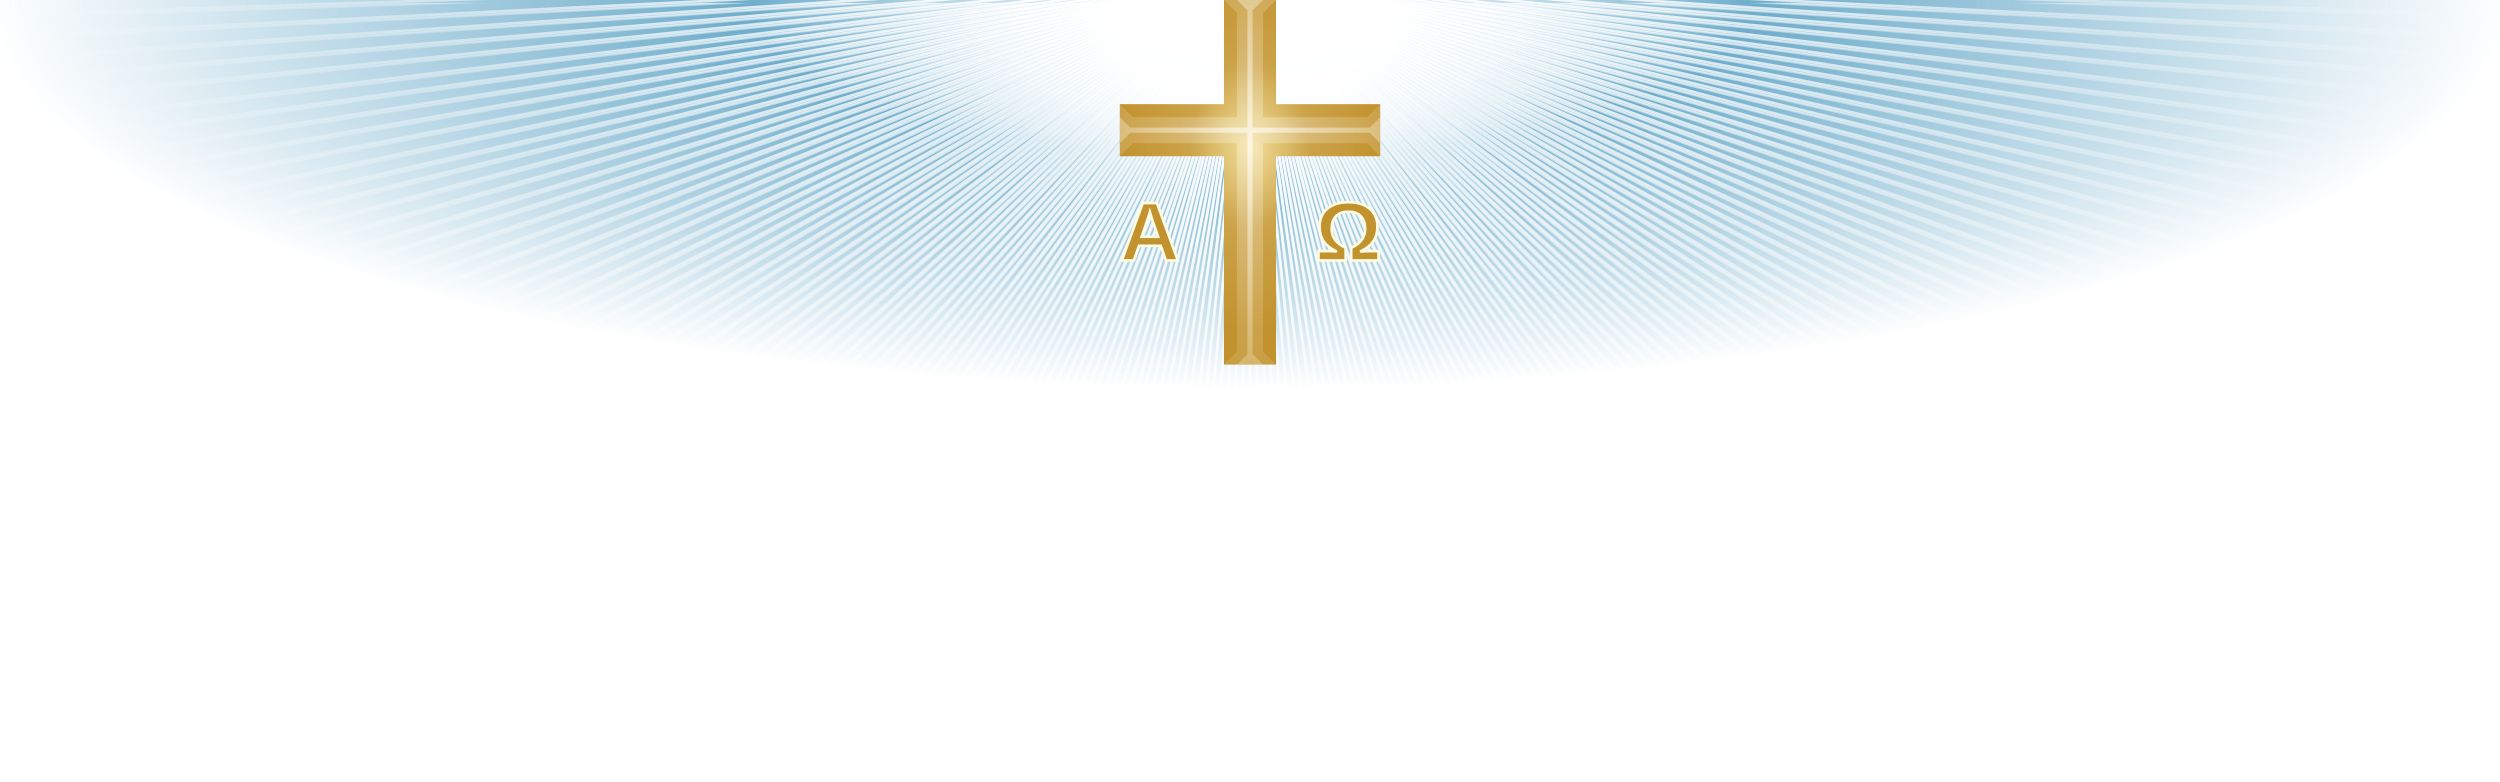
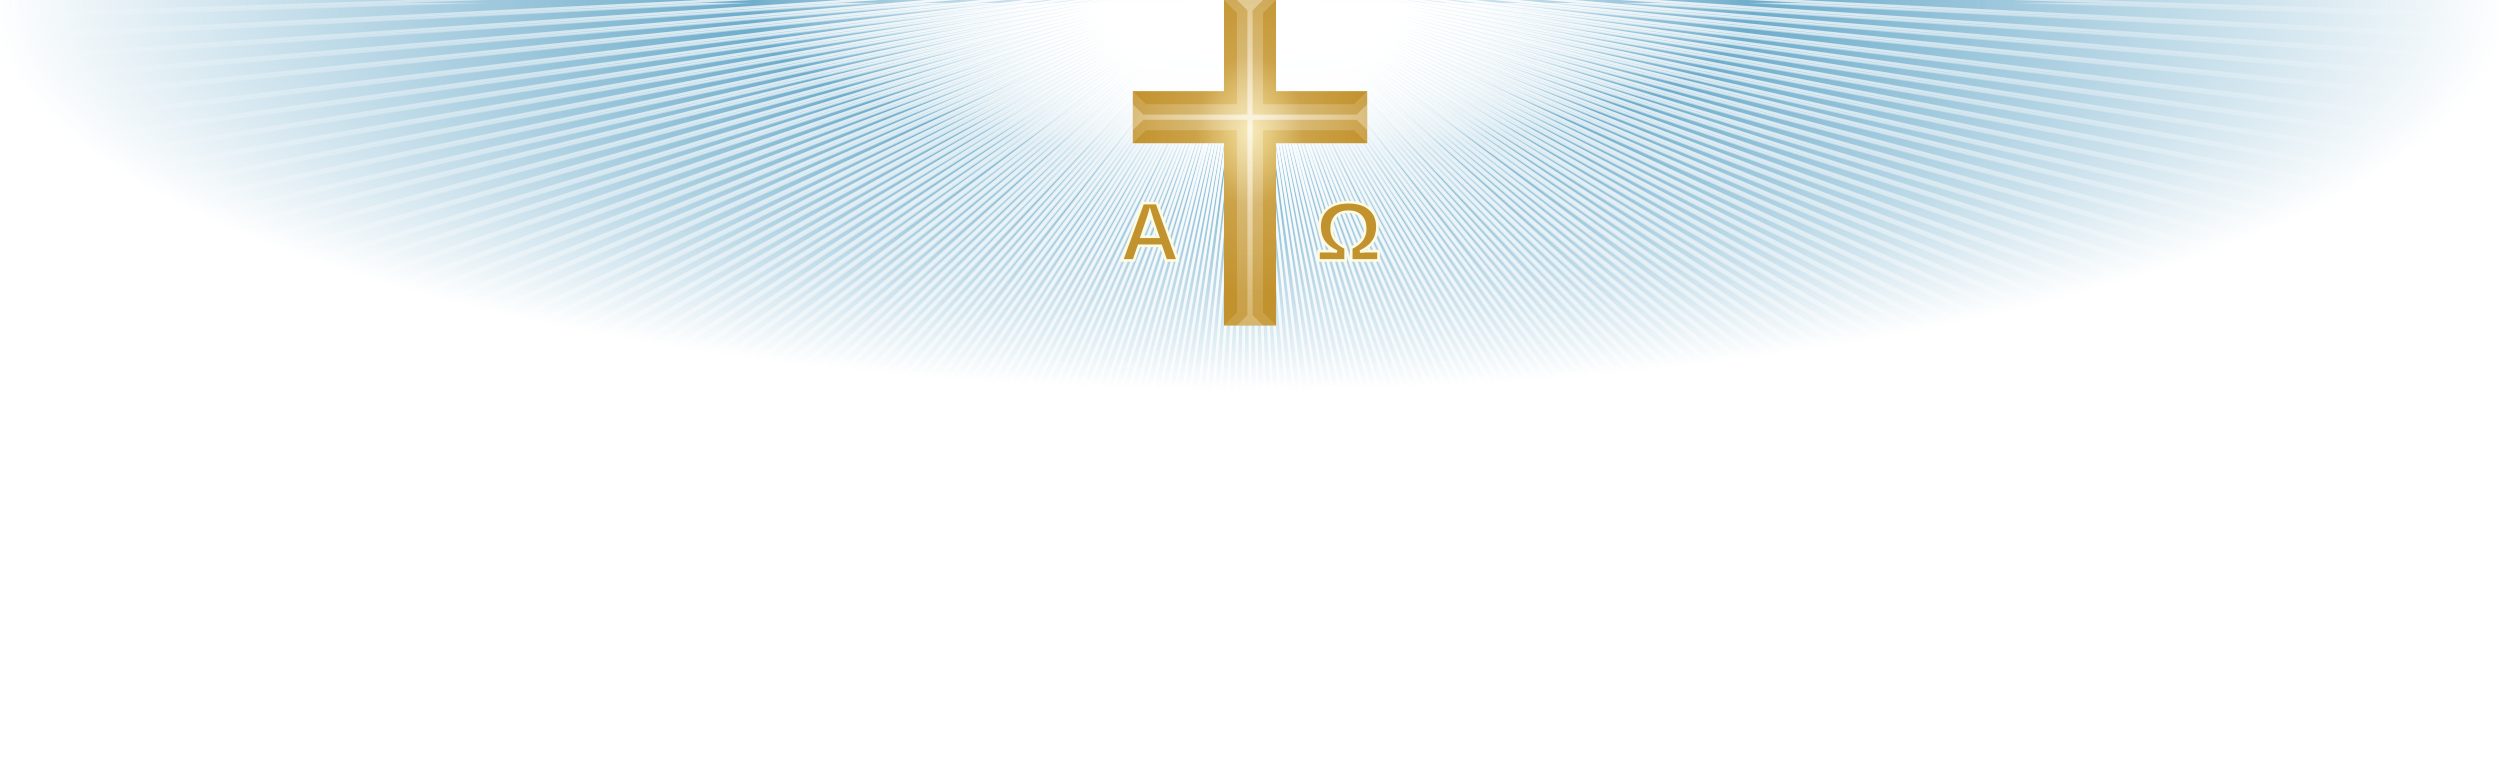
- <svg xmlns="http://www.w3.org/2000/svg" x="0" y="0" width="960" height="300" version="1.1">
+ <svg xmlns="http://www.w3.org/2000/svg" x="0" y="0" width="960" height="300" viewBox="0 0 960 300" version="1.1">
  <defs>
    <radialGradient id="lower" cs="50%" cy="0" r="50%" fx="50%" fy="0">
      <stop offset="0%" stop-color="white" stop-opacity="1" />
      <stop offset="45%" stop-color="white" stop-opacity="0.7" />
      <stop offset="90%" stop-color="white" stop-opacity="0" />
    </radialGradient>
    <radialGradient id="back" cs="50%" cy="0" r="50%" fx="50%" fy="0">
      <stop offset="0%" stop-color="white" stop-opacity=".5" />
      <stop offset="40%" stop-color="#4A98BE" stop-opacity=".8" />
      <stop offset="100%" stop-color="#4A98BE" stop-opacity="0" />
    </radialGradient>
    <filter id="shadow" width="150%" height="150%">
      <feOffset result="offOut" in="SourceGraphic" dx="0" dy="1" />
      <feBlend in="SourceGraphic" in2="offOut" mode="normal" />
    </filter>
  </defs>
  <g>
    <rect x="0" y="0" width="960" height="300" fill="url(#back)" />
-     <path filter="url(#shadow)" fill="none" stroke="url(#lower)" d=" M 480 -10 L -45 -20 M 480 -10 L -44 -11 M 480 -10 L -44 -2 M 480 -10 L -44 7 M 480 -10 L -43 16 M 480 -10 L -43 25 M 480 -10 L -42 34 M 480 -10 L -41 43 M 480 -10 L -39 53 M 480 -10 L -38 62 M 480 -10 L -37 71 M 480 -10 L -35 80 M 480 -10 L -33 89 M 480 -10 L -31 98 M 480 -10 L -29 107 M 480 -10 L -27 115 M 480 -10 L -24 124 M 480 -10 L -22 133 M 480 -10 L -19 142 M 480 -10 L -16 150 M 480 -10 L -13 159 M 480 -10 L -10 168 M 480 -10 L -6 176 M 480 -10 L -3 185 M 480 -10 L 1 193 M 480 -10 L 5 201 M 480 -10 L 9 210 M 480 -10 L 13 218 M 480 -10 L 17 226 M 480 -10 L 21 234 M 480 -10 L 26 242 M 480 -10 L 30 250 M 480 -10 L 35 258 M 480 -10 L 40 265 M 480 -10 L 45 273 M 480 -10 L 50 281 M 480 -10 L 56 288 M 480 -10 L 61 295 M 480 -10 L 67 303 M 480 -10 L 72 310 M 480 -10 L 78 317 M 480 -10 L 84 324 M 480 -10 L 90 331 M 480 -10 L 97 338 M 480 -10 L 103 344 M 480 -10 L 109 351 M 480 -10 L 116 357 M 480 -10 L 122 363 M 480 -10 L 129 370 M 480 -10 L 136 376 M 480 -10 L 143 382 M 480 -10 L 150 388 M 480 -10 L 157 393 M 480 -10 L 165 399 M 480 -10 L 172 404 M 480 -10 L 179 410 M 480 -10 L 187 415 M 480 -10 L 195 420 M 480 -10 L 202 425 M 480 -10 L 210 430 M 480 -10 L 218 434 M 480 -10 L 226 439 M 480 -10 L 234 443 M 480 -10 L 242 447 M 480 -10 L 250 451 M 480 -10 L 259 455 M 480 -10 L 267 459 M 480 -10 L 275 463 M 480 -10 L 284 466 M 480 -10 L 292 470 M 480 -10 L 301 473 M 480 -10 L 310 476 M 480 -10 L 318 479 M 480 -10 L 327 482 M 480 -10 L 336 484 M 480 -10 L 345 487 M 480 -10 L 353 489 M 480 -10 L 362 491 M 480 -10 L 371 493 M 480 -10 L 380 495 M 480 -10 L 389 497 M 480 -10 L 398 498 M 480 -10 L 407 499 M 480 -10 L 417 501 M 480 -10 L 426 502 M 480 -10 L 435 503 M 480 -10 L 444 503 M 480 -10 L 453 504 M 480 -10 L 462 504 M 480 -10 L 471 504 M 480 -10 L 480 505 M 480 -10 L 489 504 M 480 -10 L 498 504 M 480 -10 L 507 504 M 480 -10 L 516 503 M 480 -10 L 525 503 M 480 -10 L 534 502 M 480 -10 L 543 501 M 480 -10 L 553 499 M 480 -10 L 562 498 M 480 -10 L 571 497 M 480 -10 L 580 495 M 480 -10 L 589 493 M 480 -10 L 598 491 M 480 -10 L 607 489 M 480 -10 L 615 487 M 480 -10 L 624 484 M 480 -10 L 633 482 M 480 -10 L 642 479 M 480 -10 L 650 476 M 480 -10 L 659 473 M 480 -10 L 668 470 M 480 -10 L 676 466 M 480 -10 L 685 463 M 480 -10 L 693 459 M 480 -10 L 701 455 M 480 -10 L 710 451 M 480 -10 L 718 447 M 480 -10 L 726 443 M 480 -10 L 734 439 M 480 -10 L 742 434 M 480 -10 L 750 430 M 480 -10 L 758 425 M 480 -10 L 765 420 M 480 -10 L 773 415 M 480 -10 L 781 410 M 480 -10 L 788 404 M 480 -10 L 795 399 M 480 -10 L 803 393 M 480 -10 L 810 388 M 480 -10 L 817 382 M 480 -10 L 824 376 M 480 -10 L 831 370 M 480 -10 L 838 363 M 480 -10 L 844 357 M 480 -10 L 851 351 M 480 -10 L 857 344 M 480 -10 L 863 338 M 480 -10 L 870 331 M 480 -10 L 876 324 M 480 -10 L 882 317 M 480 -10 L 888 310 M 480 -10 L 893 303 M 480 -10 L 899 295 M 480 -10 L 904 288 M 480 -10 L 910 281 M 480 -10 L 915 273 M 480 -10 L 920 265 M 480 -10 L 925 258 M 480 -10 L 930 250 M 480 -10 L 934 242 M 480 -10 L 939 234 M 480 -10 L 943 226 M 480 -10 L 947 218 M 480 -10 L 951 210 M 480 -10 L 955 201 M 480 -10 L 959 193 M 480 -10 L 963 185 M 480 -10 L 966 176 M 480 -10 L 970 168 M 480 -10 L 973 159 M 480 -10 L 976 150 M 480 -10 L 979 142 M 480 -10 L 982 133 M 480 -10 L 984 124 M 480 -10 L 987 115 M 480 -10 L 989 107 M 480 -10 L 991 98 M 480 -10 L 993 89 M 480 -10 L 995 80 M 480 -10 L 997 71 M 480 -10 L 998 62 M 480 -10 L 999 53 M 480 -10 L 1001 43 M 480 -10 L 1002 34 M 480 -10 L 1003 25 M 480 -10 L 1003 16 M 480 -10 L 1004 7 M 480 -10 L 1004 -2 M 480 -10 L 1004 -11 M 480 -10 L 1005 -20 ">
-       <animate attributeType="CSS" attributeName="opacity" from="0" to="1" dur="5s" repeatCount="freeze" />
-     </path>
+     <path filter="url(#shadow)" fill="none" stroke="url(#lower)" d=" M 480 -10 L -45 -20 M 480 -10 L -44 -11 M 480 -10 L -44 -2 M 480 -10 L -44 7 M 480 -10 L -43 16 M 480 -10 L -43 25 M 480 -10 L -42 34 M 480 -10 L -41 43 M 480 -10 L -39 53 M 480 -10 L -38 62 M 480 -10 L -37 71 M 480 -10 L -35 80 M 480 -10 L -33 89 M 480 -10 L -31 98 M 480 -10 L -29 107 M 480 -10 L -27 115 M 480 -10 L -24 124 M 480 -10 L -22 133 M 480 -10 L -19 142 M 480 -10 L -16 150 M 480 -10 L -13 159 M 480 -10 L -10 168 M 480 -10 L -6 176 M 480 -10 L -3 185 M 480 -10 L 1 193 M 480 -10 L 5 201 M 480 -10 L 9 210 M 480 -10 L 13 218 M 480 -10 L 17 226 M 480 -10 L 21 234 M 480 -10 L 26 242 M 480 -10 L 30 250 M 480 -10 L 35 258 M 480 -10 L 40 265 M 480 -10 L 45 273 M 480 -10 L 50 281 M 480 -10 L 56 288 M 480 -10 L 61 295 M 480 -10 L 67 303 M 480 -10 L 72 310 M 480 -10 L 78 317 M 480 -10 L 84 324 M 480 -10 L 90 331 M 480 -10 L 97 338 M 480 -10 L 103 344 M 480 -10 L 109 351 M 480 -10 L 116 357 M 480 -10 L 122 363 M 480 -10 L 129 370 M 480 -10 L 136 376 M 480 -10 L 143 382 M 480 -10 L 150 388 M 480 -10 L 157 393 M 480 -10 L 165 399 M 480 -10 L 172 404 M 480 -10 L 179 410 M 480 -10 L 187 415 M 480 -10 L 195 420 M 480 -10 L 202 425 M 480 -10 L 210 430 M 480 -10 L 218 434 M 480 -10 L 226 439 M 480 -10 L 234 443 M 480 -10 L 242 447 M 480 -10 L 250 451 M 480 -10 L 259 455 M 480 -10 L 267 459 M 480 -10 L 275 463 M 480 -10 L 284 466 M 480 -10 L 292 470 M 480 -10 L 301 473 M 480 -10 L 310 476 M 480 -10 L 318 479 M 480 -10 L 327 482 M 480 -10 L 336 484 M 480 -10 L 345 487 M 480 -10 L 353 489 M 480 -10 L 362 491 M 480 -10 L 371 493 M 480 -10 L 380 495 M 480 -10 L 389 497 M 480 -10 L 398 498 M 480 -10 L 407 499 M 480 -10 L 417 501 M 480 -10 L 426 502 M 480 -10 L 435 503 M 480 -10 L 444 503 M 480 -10 L 453 504 M 480 -10 L 462 504 M 480 -10 L 471 504 M 480 -10 L 480 505 M 480 -10 L 489 504 M 480 -10 L 498 504 M 480 -10 L 507 504 M 480 -10 L 516 503 M 480 -10 L 525 503 M 480 -10 L 534 502 M 480 -10 L 543 501 M 480 -10 L 553 499 M 480 -10 L 562 498 M 480 -10 L 571 497 M 480 -10 L 580 495 M 480 -10 L 589 493 M 480 -10 L 598 491 M 480 -10 L 607 489 M 480 -10 L 615 487 M 480 -10 L 624 484 M 480 -10 L 633 482 M 480 -10 L 642 479 M 480 -10 L 650 476 M 480 -10 L 659 473 M 480 -10 L 668 470 M 480 -10 L 676 466 M 480 -10 L 685 463 M 480 -10 L 693 459 M 480 -10 L 701 455 M 480 -10 L 710 451 M 480 -10 L 718 447 M 480 -10 L 726 443 M 480 -10 L 734 439 M 480 -10 L 742 434 M 480 -10 L 750 430 M 480 -10 L 758 425 M 480 -10 L 765 420 M 480 -10 L 773 415 M 480 -10 L 781 410 M 480 -10 L 788 404 M 480 -10 L 795 399 M 480 -10 L 803 393 M 480 -10 L 810 388 M 480 -10 L 817 382 M 480 -10 L 824 376 M 480 -10 L 831 370 M 480 -10 L 838 363 M 480 -10 L 844 357 M 480 -10 L 851 351 M 480 -10 L 857 344 M 480 -10 L 863 338 M 480 -10 L 870 331 M 480 -10 L 876 324 M 480 -10 L 882 317 M 480 -10 L 888 310 M 480 -10 L 893 303 M 480 -10 L 899 295 M 480 -10 L 904 288 M 480 -10 L 910 281 M 480 -10 L 915 273 M 480 -10 L 920 265 M 480 -10 L 925 258 M 480 -10 L 930 250 M 480 -10 L 934 242 M 480 -10 L 939 234 M 480 -10 L 943 226 M 480 -10 L 947 218 M 480 -10 L 951 210 M 480 -10 L 955 201 M 480 -10 L 959 193 M 480 -10 L 963 185 M 480 -10 L 966 176 M 480 -10 L 970 168 M 480 -10 L 973 159 M 480 -10 L 976 150 M 480 -10 L 979 142 M 480 -10 L 982 133 M 480 -10 L 984 124 M 480 -10 L 987 115 M 480 -10 L 989 107 M 480 -10 L 991 98 M 480 -10 L 993 89 M 480 -10 L 995 80 M 480 -10 L 997 71 M 480 -10 L 998 62 M 480 -10 L 999 53 M 480 -10 L 1001 43 M 480 -10 L 1002 34 M 480 -10 L 1003 25 M 480 -10 L 1003 16 M 480 -10 L 1004 7 M 480 -10 L 1004 -2 M 480 -10 L 1004 -11 M 480 -10 L 1005 -20 " />
  </g>
  <g>
    <radialGradient id="outer" cx="50%" cy="40%" r="50%">
      <stop offset="0" style="stop-color:#F3E09C" />
      <stop offset="0.456" style="stop-color:#CCA349" />
      <stop offset="1" style="stop-color:#C2922E" />
    </radialGradient>
-     <polygon fill="url(#outer)" points=" 530,40 490,40 490,0 470,0 470,40 430,40 430,60 470,60 470,140 490,140 490,60 530,60 " />
+     <polygon fill="url(#outer)" points=" 525,35 490,35 490,0 470,0 470,35 435,35 435,55 470,55 470,125 490,125 490,55 525,55 " />
  </g>
  <radialGradient id="inner" cx="50%" cy="40%" r="100%">
    <stop offset="0" stop-color="#FFFFFF" stop-opacity="1" />
    <stop offset="1" stop-color="#FDFBE1" stop-opacity="0" />
  </radialGradient>
-   <path opacity="0.3" fill="url(#inner)" enable-background="new" d=" M530,40 l-5,5 v10 l5,5 z M470,0 l5,5 h10 l5,-5 z M430,40 v20 l5,-5 v-10 z M470,140 h20 l-5,-5 h-10 z M525,45 h-40 v-40 h-10 v40 h-40 v10 h40 v80 h10 v-80 h40 z " />
-   <path opacity="0.6" fill="url(#inner)" enable-background="new" d=" M530,45 l-5,5 l5,5 z M475,0 l5,5 l5,-5 z M430,45 v10 l5,-5 z M475,140 h10 l-5,-5 z M530,49 h-100 v2 h100 z M479,0 v140 h2 v-140 z " />
+   <path opacity="0.3" fill="url(#inner)" enable-background="new" d=" M525,35 l-5,5 v10 l5,5 z M470,0 l5,5 h10 l5,-5 z M435,35 v20 l5,-5 v-10 z M470,125 h20 l-5,-5 h-10 z M520,40 h-35 v-35 h-10 v35 h-35 v10 h35 v70 h10 v-70 h35 z " />
+   <path opacity="0.6" fill="url(#inner)" enable-background="new" d=" M525,40 l-5,5 l5,5 z M475,0 l5,5 l5,-5 z M435,40 v10 l5,-5 z M475,125 h10 l-5,-5 z M525,44 h-90 v2 h90 z M479,0 v125 h2 v-125 z " />
  <text x="430" y="100" stroke="#FDFBE1" fill="#C2922E" font-weight="bolder" font-family="Arial" font-size="32px">Α</text>
  <text x="505" y="100" stroke="#FDFBE1" fill="#C2922E" font-weight="bolder" font-family="Arial" font-size="32px">Ω</text>
</svg>
